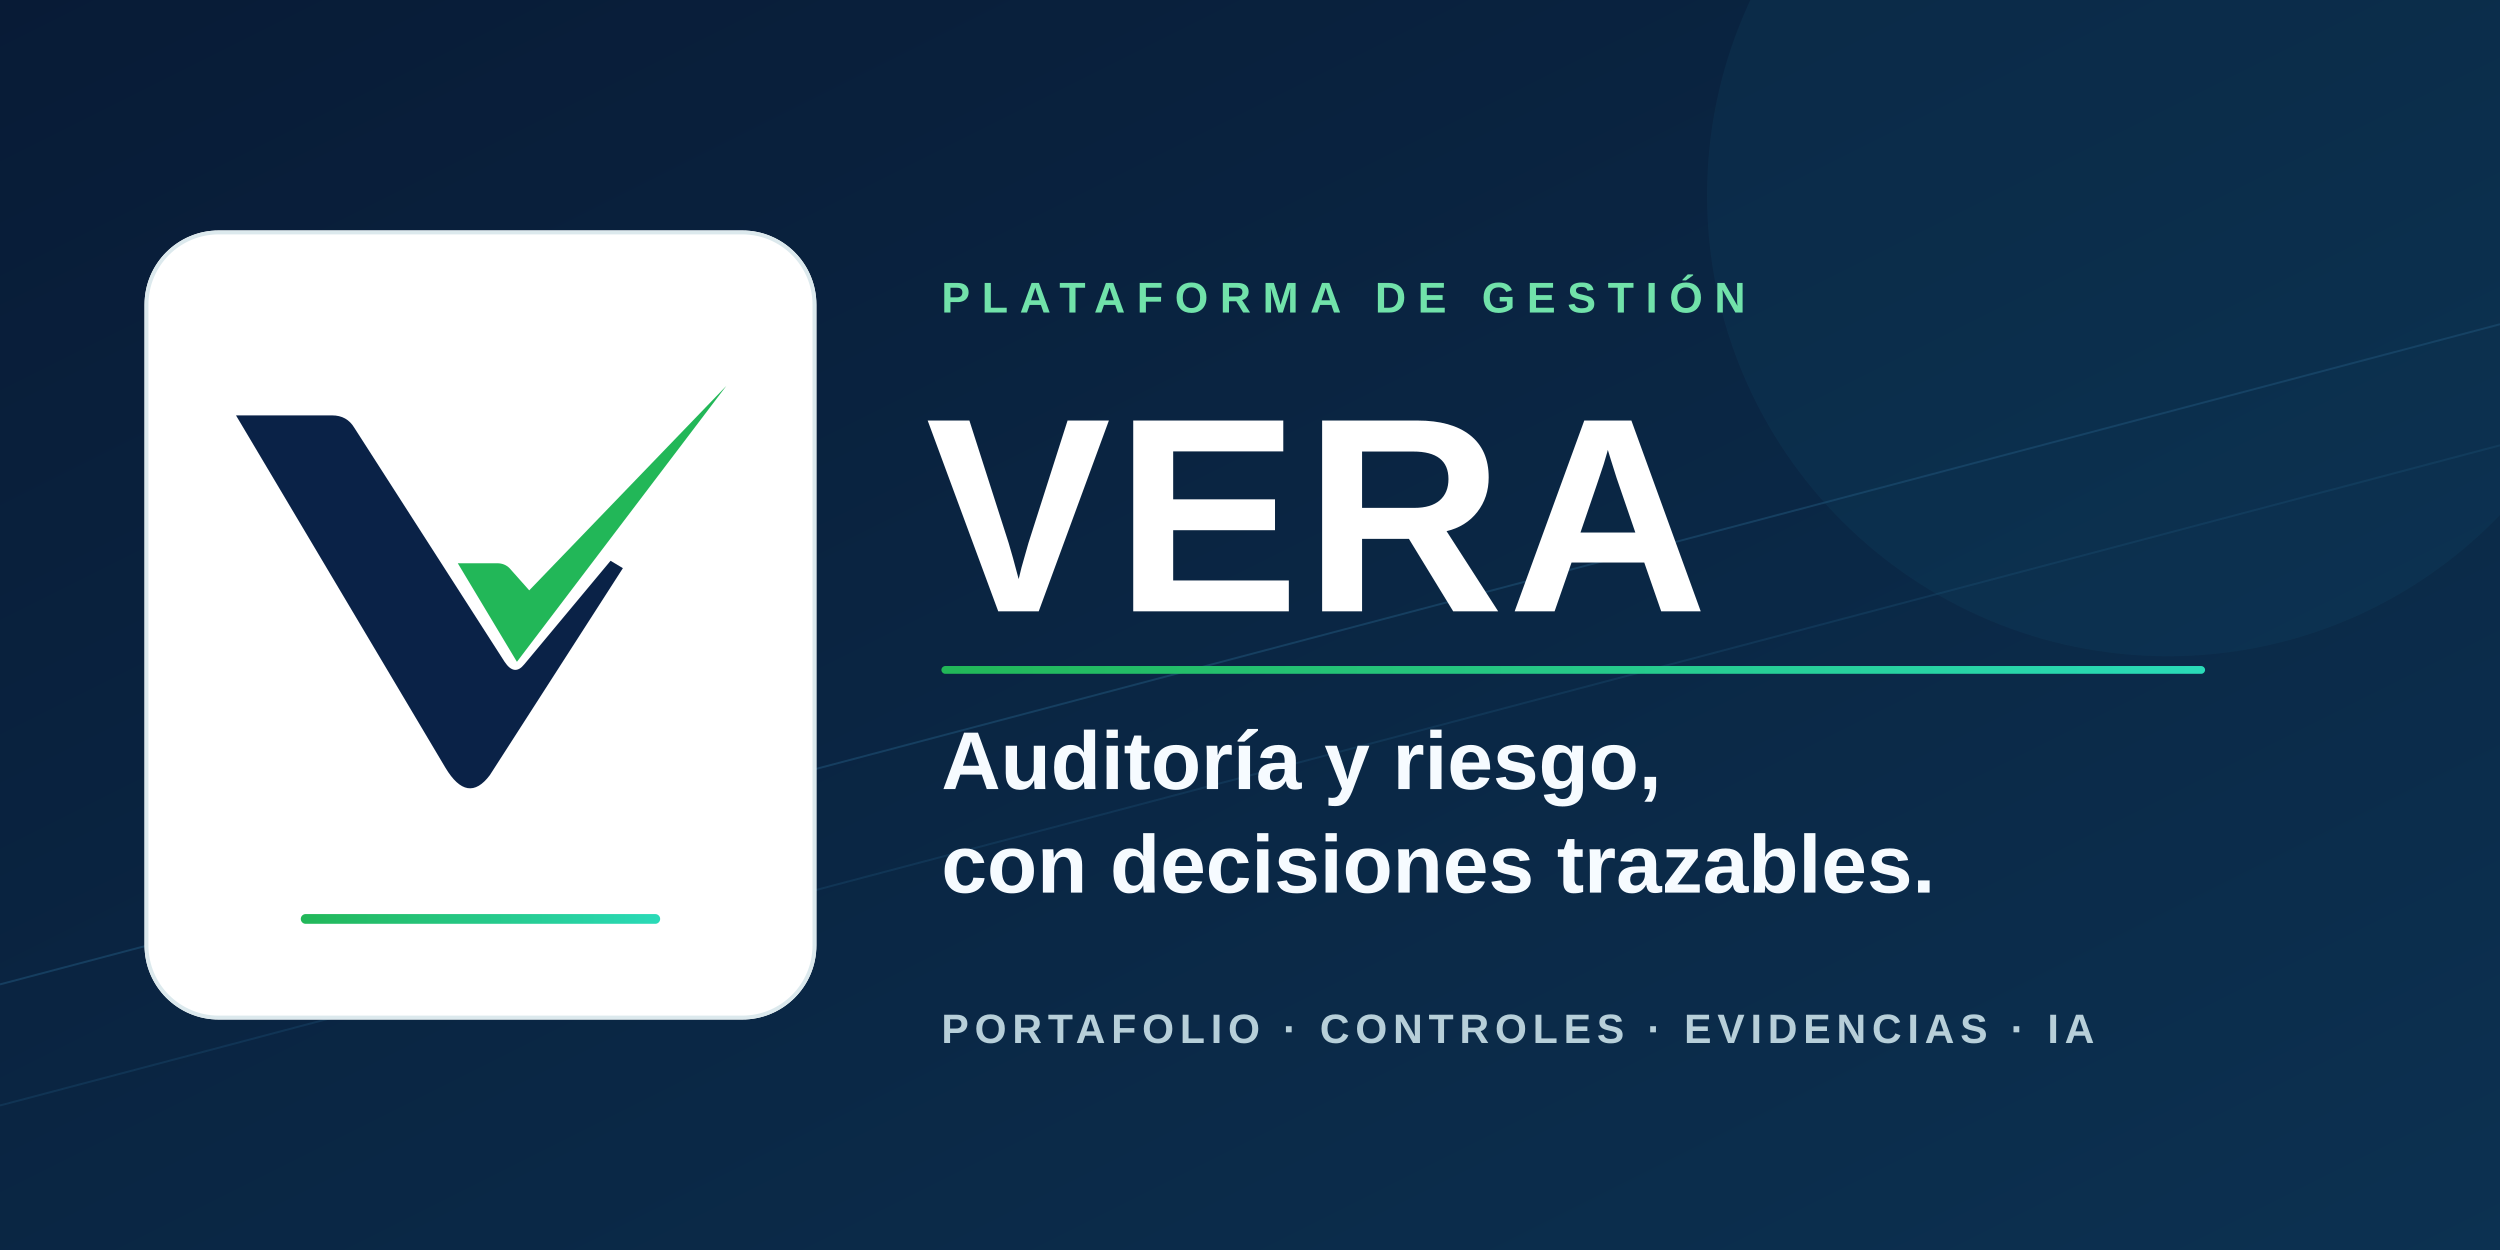
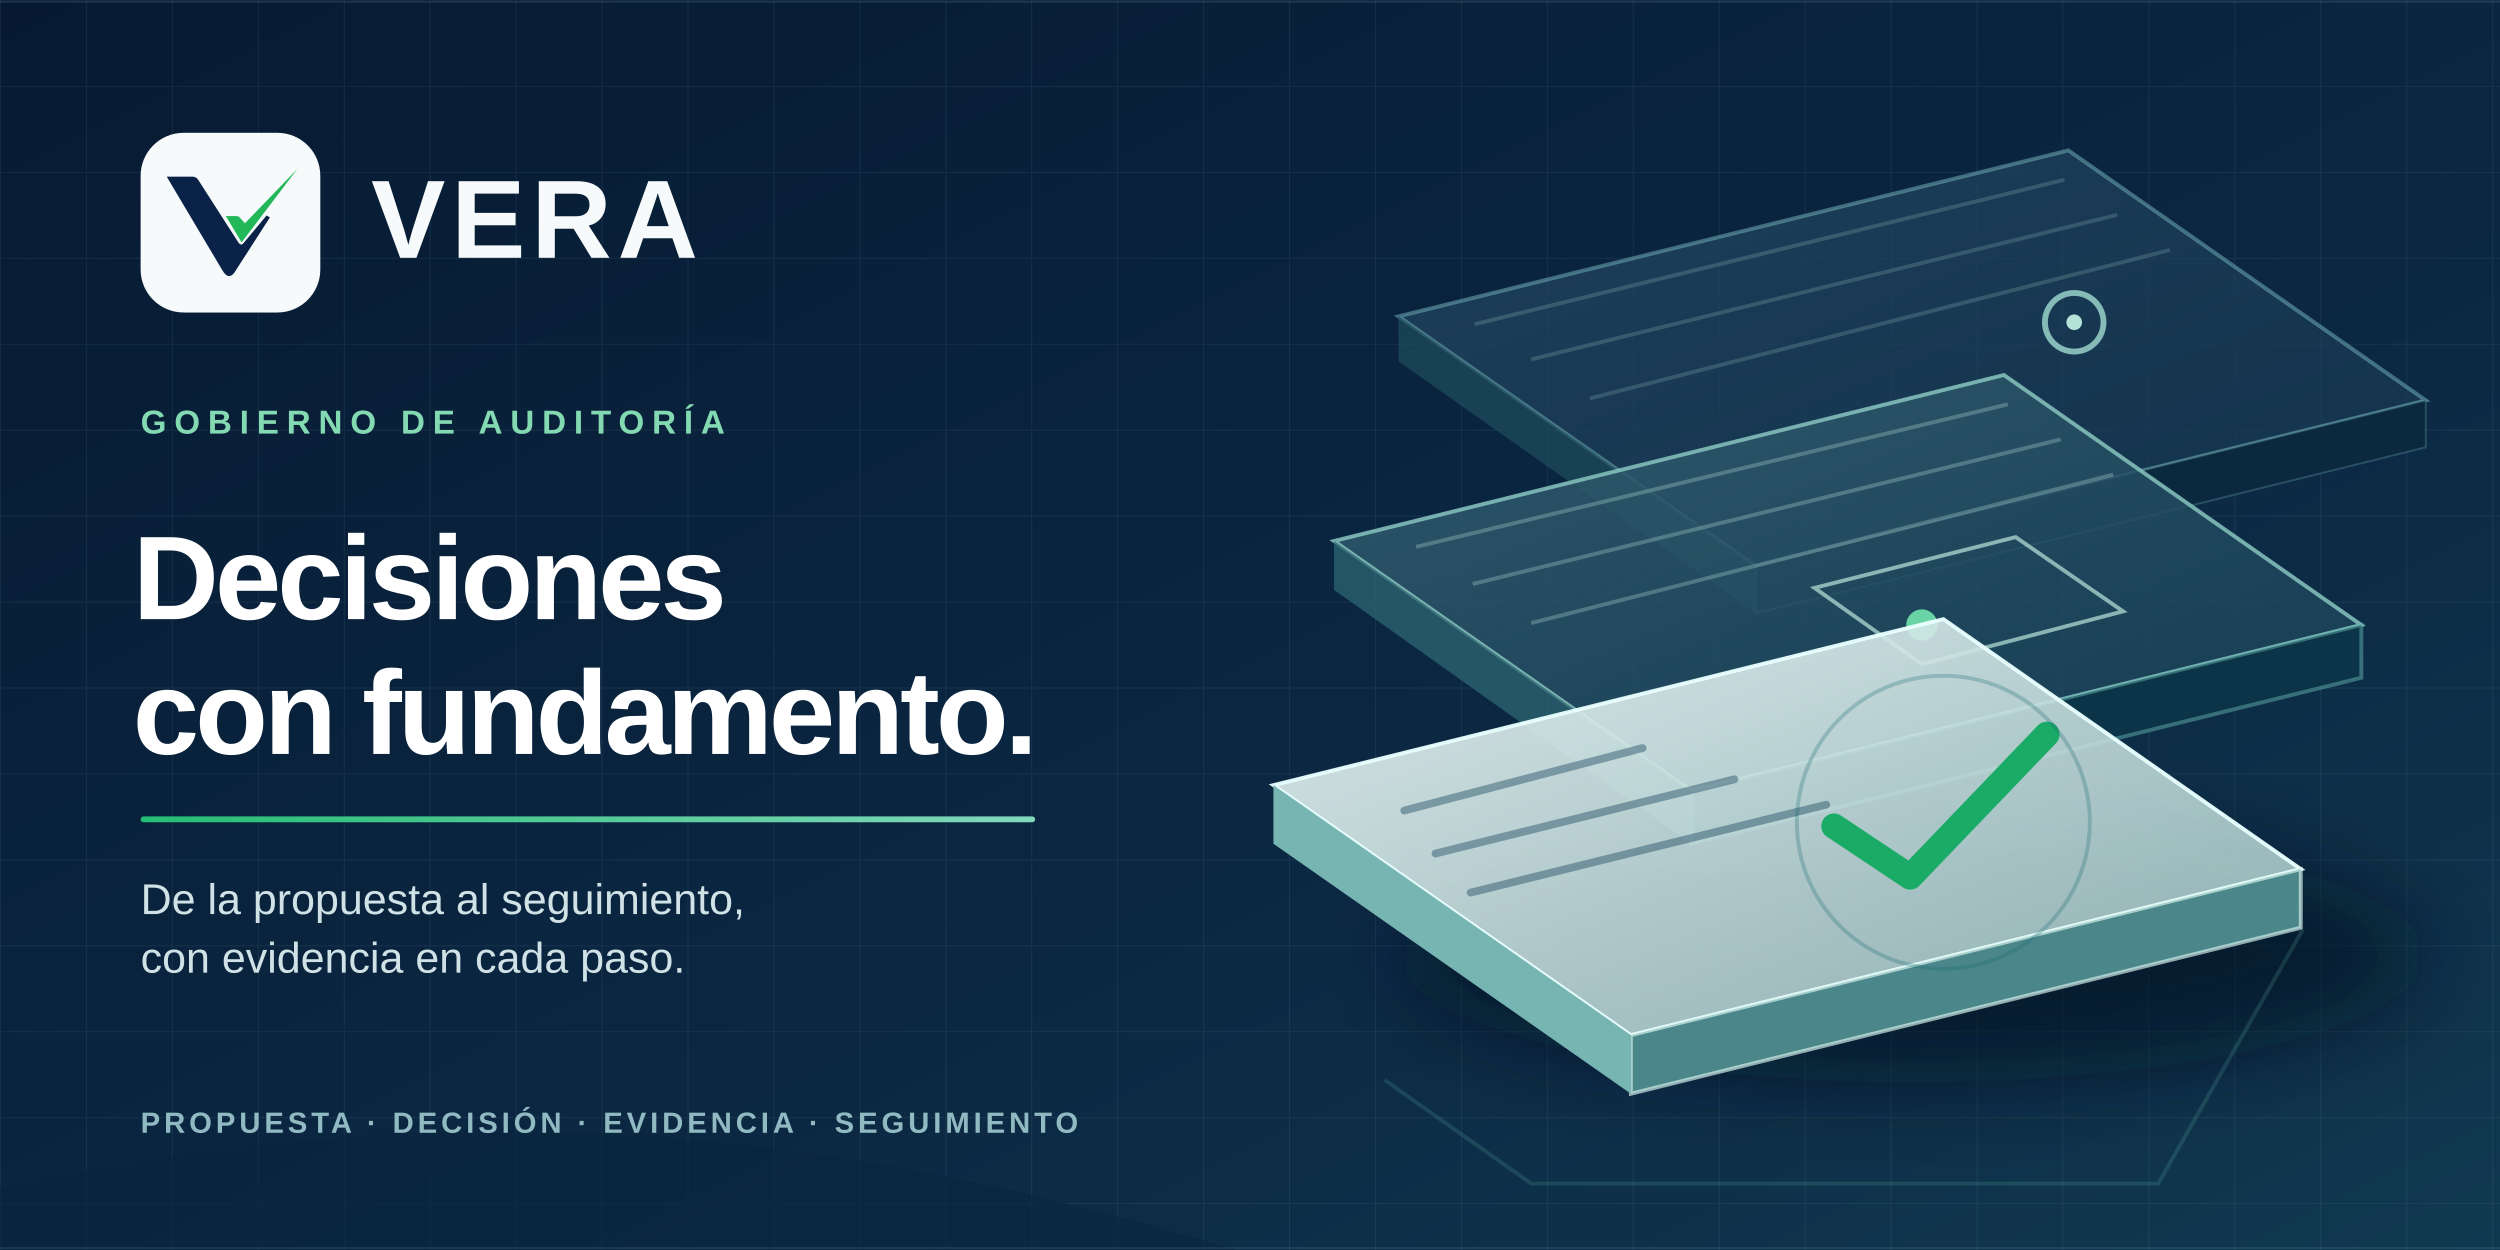
<svg xmlns="http://www.w3.org/2000/svg" width="1280" height="640" viewBox="0 0 1280 640" role="img" aria-labelledby="title description">
  <defs>
-     <linearGradient id="background" x1="0" y1="0" x2="1" y2="1">
-       <stop offset="0" stop-color="#081b36" />
-       <stop offset="1" stop-color="#0c3151" />
+     <linearGradient id="canvas" x2="1" y2="1">
+       <stop stop-color="#071A32" />
+       <stop offset=".58" stop-color="#0B2742" />
+       <stop offset="1" stop-color="#103950" />
    </linearGradient>
-     <linearGradient id="accent" x1="0" y1="0" x2="1" y2="0">
-       <stop offset="0" stop-color="#22b758" />
-       <stop offset="1" stop-color="#2adab8" />
+     <linearGradient id="planeBack" x1="0" y1="0" x2="1" y2="1">
+       <stop stop-color="#234964" stop-opacity=".76" />
+       <stop offset="1" stop-color="#17364F" stop-opacity=".66" />
    </linearGradient>
+     <linearGradient id="planeMid" x1="0" y1="0" x2="1" y2="1">
+       <stop stop-color="#345E70" stop-opacity=".88" />
+       <stop offset="1" stop-color="#174056" stop-opacity=".75" />
+     </linearGradient>
+     <linearGradient id="planeFront" x1="0" y1="0" x2="1" y2="1">
+       <stop stop-color="#E9F4F3" stop-opacity=".94" />
+       <stop offset="1" stop-color="#A6CBCB" stop-opacity=".83" />
+     </linearGradient>
+     <linearGradient id="rule" x1="0" y1="0" x2="1" y2="0">
+       <stop stop-color="#25BD73" />
+       <stop offset="1" stop-color="#82D8BC" />
+     </linearGradient>
+     <filter id="shadow" x="-30%" y="-40%" width="170%" height="190%">
+       <feGaussianBlur stdDeviation="22" />
+     </filter>
+     <pattern id="grid" width="44" height="44" patternUnits="userSpaceOnUse">
+       <path d="M44 0H0V44" fill="none" stroke="#8AB7C1" stroke-opacity=".095" />
+     </pattern>
  </defs>
-   <rect width="1280" height="640" fill="url(#background)" />
-   <path d="M0 504 L1280 166" fill="none" stroke="#19476a" stroke-width="1" opacity=".75" />
-   <path d="M0 566 L1280 228" fill="none" stroke="#19476a" stroke-width="1" opacity=".45" />
-   <circle cx="1110" cy="100" r="236" fill="#155473" opacity=".16" />
-   <rect x="74" y="118" width="344" height="404" rx="38" fill="#ffffff" />
-   <rect x="75" y="119" width="342" height="402" rx="37" fill="none" stroke="#dce9ed" stroke-width="2" />
-   <svg x="112" y="166" width="270" height="270" viewBox="114 54 214 214" aria-hidden="true">
+   <rect width="1280" height="640" fill="url(#canvas)" />
+   <rect width="1280" height="640" fill="url(#grid)" />
+   <path d="M0 608C241 556 430 579 633 640H0Z" fill="#08253D" opacity=".62" />
+   <path d="M0 1H1280M0 639H1280" stroke="#8AB7C1" stroke-opacity=".14" />
+   <rect x="72" y="68" width="92" height="92" rx="22" fill="#F6FAFA" />
+   <svg x="83" y="78" width="72" height="72" viewBox="114 54 214 214" aria-hidden="true">
    <path fill="#0A2247" d="M121 91 L160 91 Q166 91 169 96 L230 191 Q234 197 238 192 L273 150 L278 153 L224 237 Q215 249 206 234 Z" />
    <path fill="#22B758" d="M211 151 L227 151 Q230 151 232 153 L240 162 L320 79 L235 191 Z" />
  </svg>
-   <rect x="154" y="468" width="184" height="5" rx="2.5" fill="url(#accent)" />
-   <text x="482" y="160" fill="#71e2aa" font-family="Arial, sans-serif" font-size="22" font-weight="700" letter-spacing="6">PLATAFORMA DE GESTIÓN</text>
-   <text x="474" y="313" fill="#ffffff" font-family="Arial, sans-serif" font-size="142" font-weight="700" letter-spacing="2">VERA</text>
-   <rect x="482" y="341" width="647" height="4" rx="2" fill="url(#accent)" />
-   <text x="482" y="404" fill="#f6fbff" font-family="Arial, sans-serif" font-size="42" font-weight="600">Auditoría y riesgo,</text>
-   <text x="482" y="457" fill="#f6fbff" font-family="Arial, sans-serif" font-size="42" font-weight="600">con decisiones trazables.</text>
-   <text x="482" y="534" fill="#b7cfd9" font-family="Arial, sans-serif" font-size="21" font-weight="600" letter-spacing="3">PORTAFOLIO  ·  CONTROLES  ·  EVIDENCIAS  ·  IA</text>
+   <text x="190" y="132" fill="#F6FAFA" font-family="Arial, Helvetica, sans-serif" font-size="57" font-weight="700" letter-spacing="3">VERA</text>
+   <text x="72" y="222" fill="#83DAB2" font-family="Arial, Helvetica, sans-serif" font-size="17" font-weight="700" letter-spacing="4">GOBIERNO DE AUDITORÍA</text>
+   <text x="68" y="317" fill="#FFFFFF" font-family="Arial, Helvetica, sans-serif" font-size="61" font-weight="700" letter-spacing="-2">Decisiones</text>
+   <text x="68" y="386" fill="#FFFFFF" font-family="Arial, Helvetica, sans-serif" font-size="61" font-weight="700" letter-spacing="-2">con fundamento.</text>
+   <rect x="72" y="418" width="458" height="3" rx="1.5" fill="url(#rule)" />
+   <text x="72" y="468" fill="#D1E2E7" font-family="Arial, Helvetica, sans-serif" font-size="22">De la propuesta al seguimiento,</text>
+   <text x="72" y="498" fill="#D1E2E7" font-family="Arial, Helvetica, sans-serif" font-size="22">con evidencia en cada paso.</text>
+   <text x="72" y="580" fill="#90B9C1" font-family="Arial, Helvetica, sans-serif" font-size="15" font-weight="700" letter-spacing="2">PROPUESTA    ·    DECISIÓN    ·    EVIDENCIA    ·    SEGUIMIENTO</text>
+   <ellipse cx="979" cy="489" rx="262" ry="65" fill="#00101C" opacity=".58" filter="url(#shadow)" />
+   <path d="M716 162L1059 77L1242 205L899 290Z" fill="url(#planeBack)" stroke="#6EABB3" stroke-opacity=".55" stroke-width="2" />
+   <path d="M899 290L1242 205V229L899 314Z" fill="#0A283E" stroke="#6EABB3" stroke-opacity=".3" />
+   <path d="M716 162L899 290V314L716 185Z" fill="#1E4D5C" opacity=".7" />
+   <path d="M755 166L1057 92M784 184L1084 110M814 204L1111 128" stroke="#A9D2CF" stroke-opacity=".21" stroke-width="2" />
+   <circle cx="1062" cy="165" r="15" fill="none" stroke="#A0DAD0" stroke-opacity=".8" stroke-width="3" />
+   <circle cx="1062" cy="165" r="4" fill="#B4E2D7" />
+   <path d="M683 277L1026 192L1209 320L866 405Z" fill="url(#planeMid)" stroke="#87C4BF" stroke-opacity=".85" stroke-width="2" />
+   <path d="M866 405L1209 320V347L866 432Z" fill="#0C3448" stroke="#64B3AF" stroke-opacity=".48" stroke-width="2" />
+   <path d="M683 277L866 405V432L683 302Z" fill="#2C6571" opacity=".75" />
+   <path d="M725 280L1028 207M754 299L1055 225M784 319L1082 243" stroke="#B2DDD7" stroke-opacity=".31" stroke-width="2" />
+   <path d="M929 301L1032 275L1087 313L984 340Z" fill="none" stroke="#AFDBD2" stroke-opacity=".75" stroke-width="2" />
+   <circle cx="984" cy="320" r="8" fill="#6AD3A5" />
+   <path d="M652 402L995 317L1178 445L835 530Z" fill="url(#planeFront)" stroke="#E9FFFF" stroke-opacity=".95" stroke-width="2" />
+   <path d="M835 530L1178 445V475L835 560Z" fill="#4B878A" stroke="#DCF6F1" stroke-opacity=".65" stroke-width="2" />
+   <path d="M652 402L835 530V560L652 432Z" fill="#77B5B3" />
+   <path d="M719 415L841 383M735 437L888 399M753 457L935 412" stroke="#285568" stroke-opacity=".48" stroke-width="4" stroke-linecap="round" />
+   <path d="M939 423L978 449L1048 376" fill="none" stroke="#1AAB67" stroke-width="13" stroke-linecap="round" stroke-linejoin="round" />
+   <circle cx="995" cy="421" r="75" fill="none" stroke="#196A71" stroke-opacity=".27" stroke-width="2" />
+   <path d="M709 553L784 606H1105L1179 476" fill="none" stroke="#5BB1A2" stroke-opacity=".2" stroke-width="2" />
</svg>
